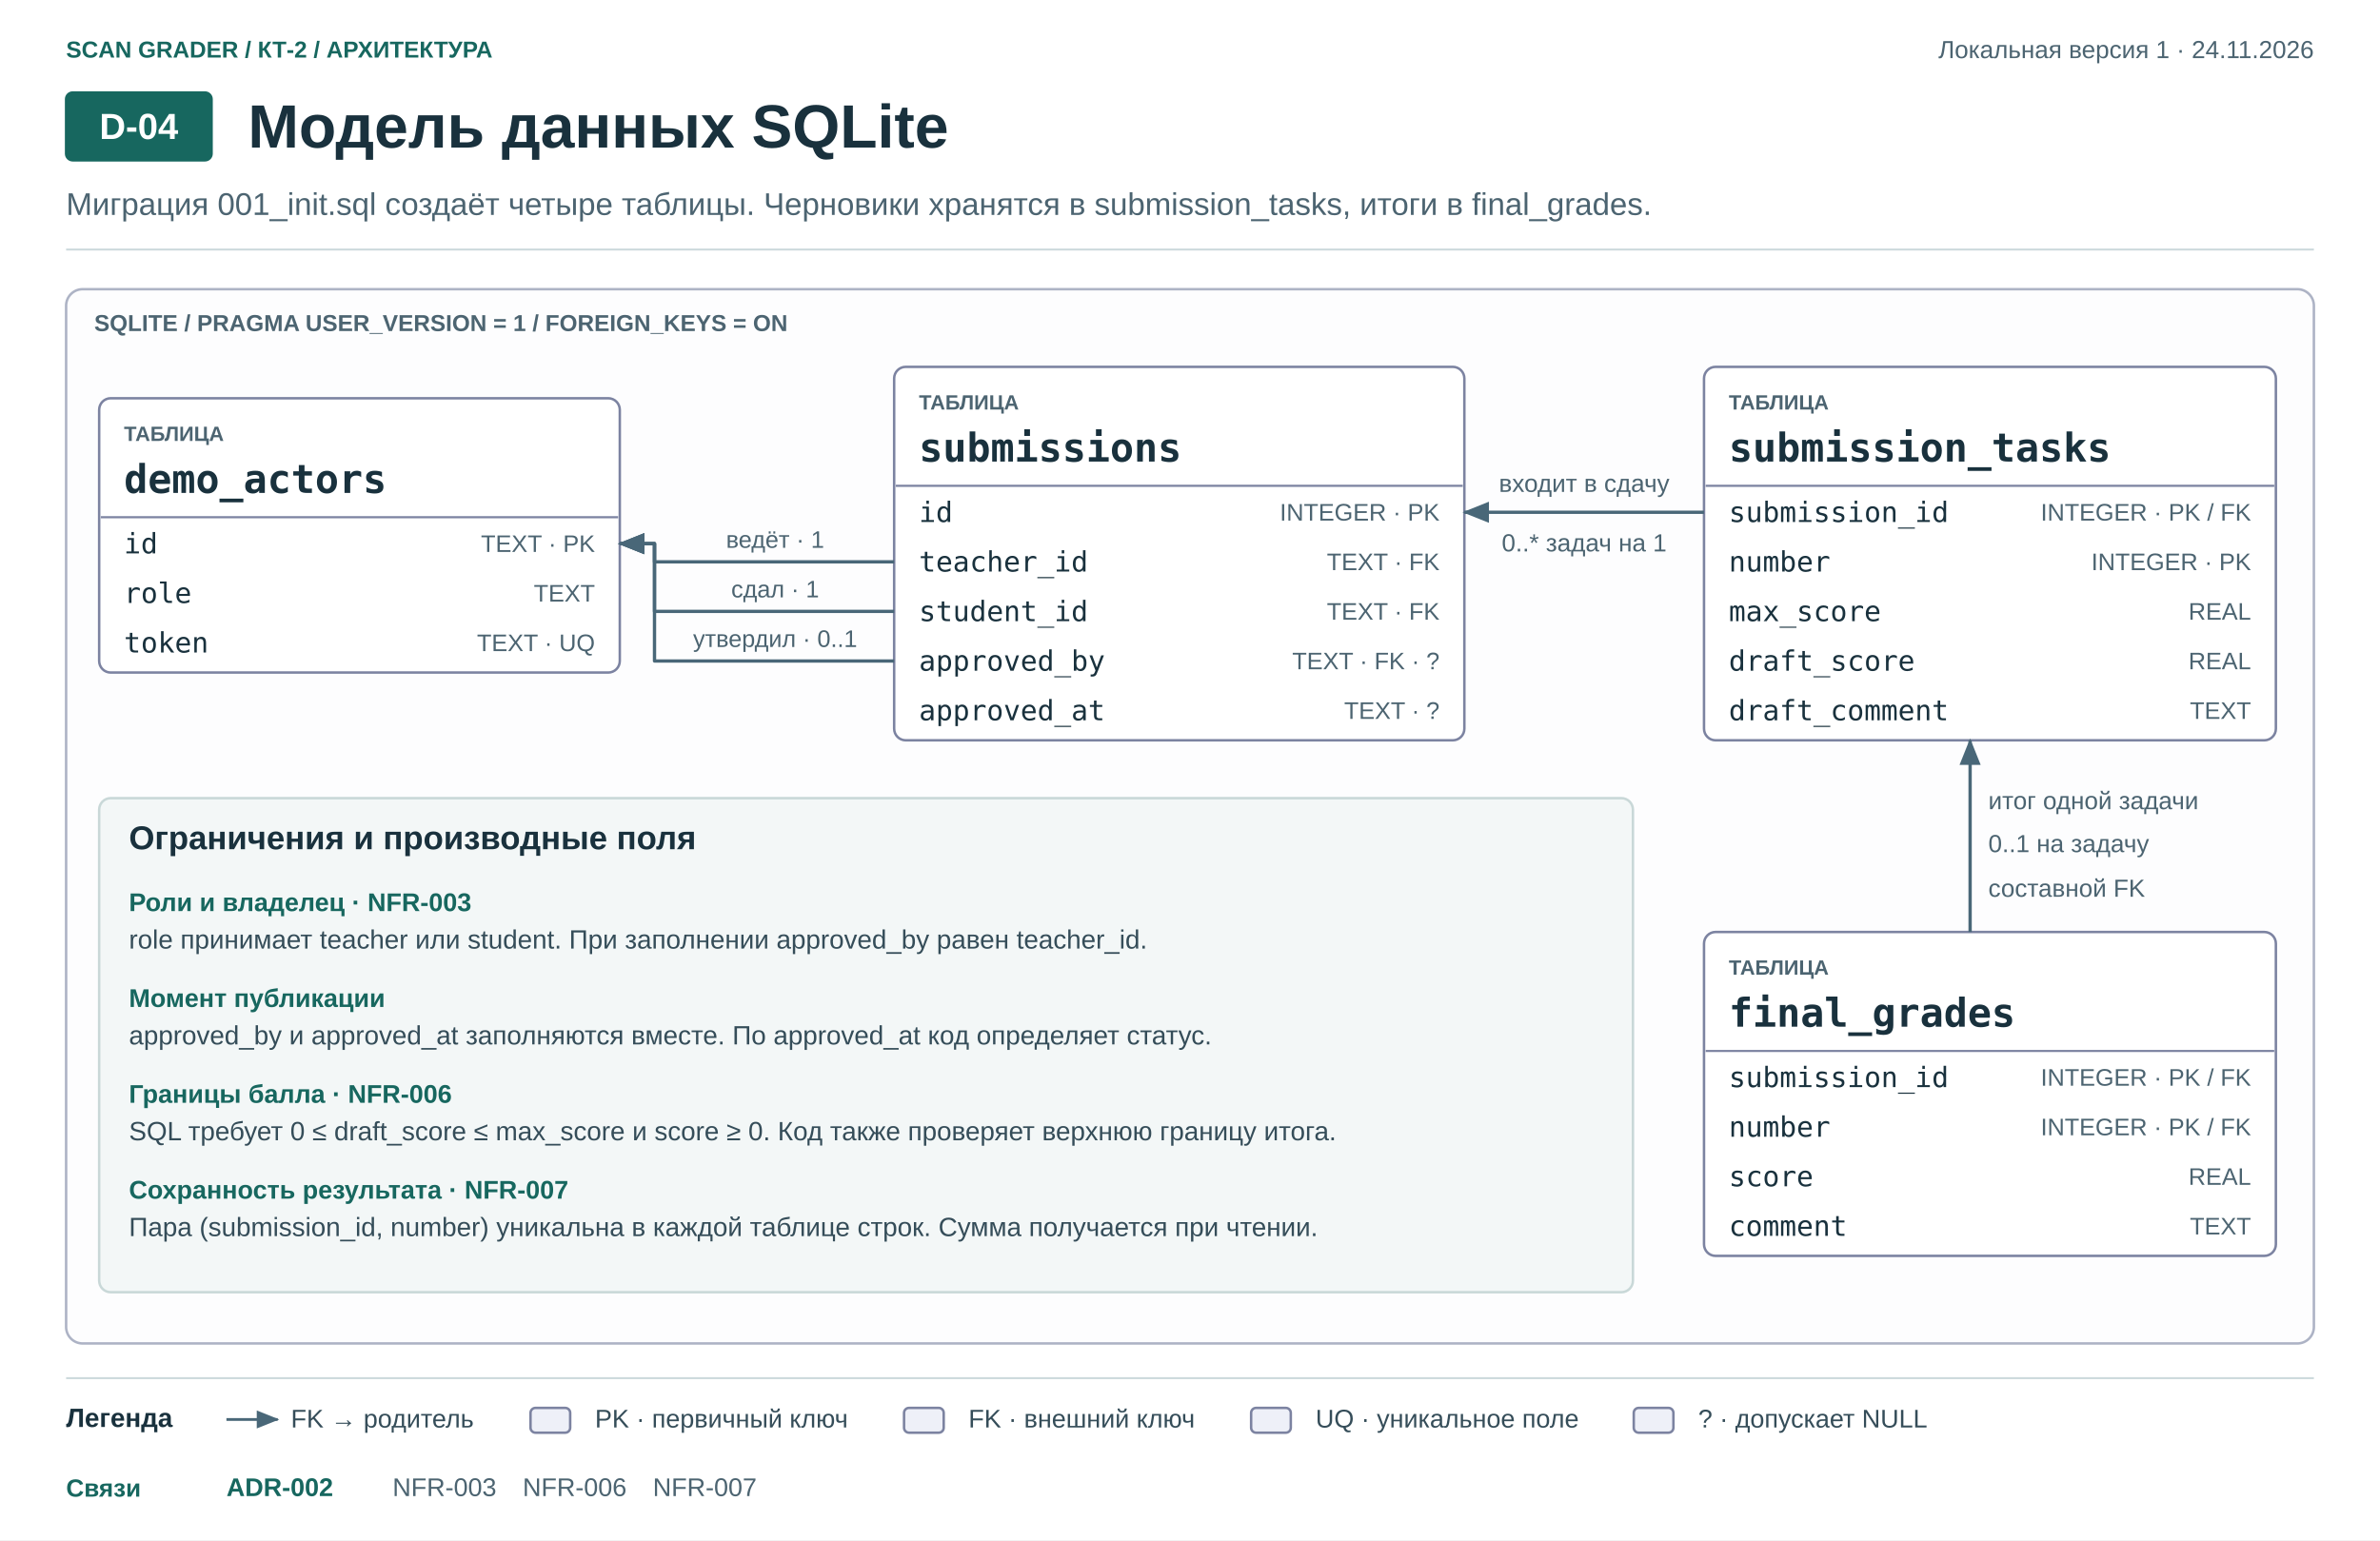
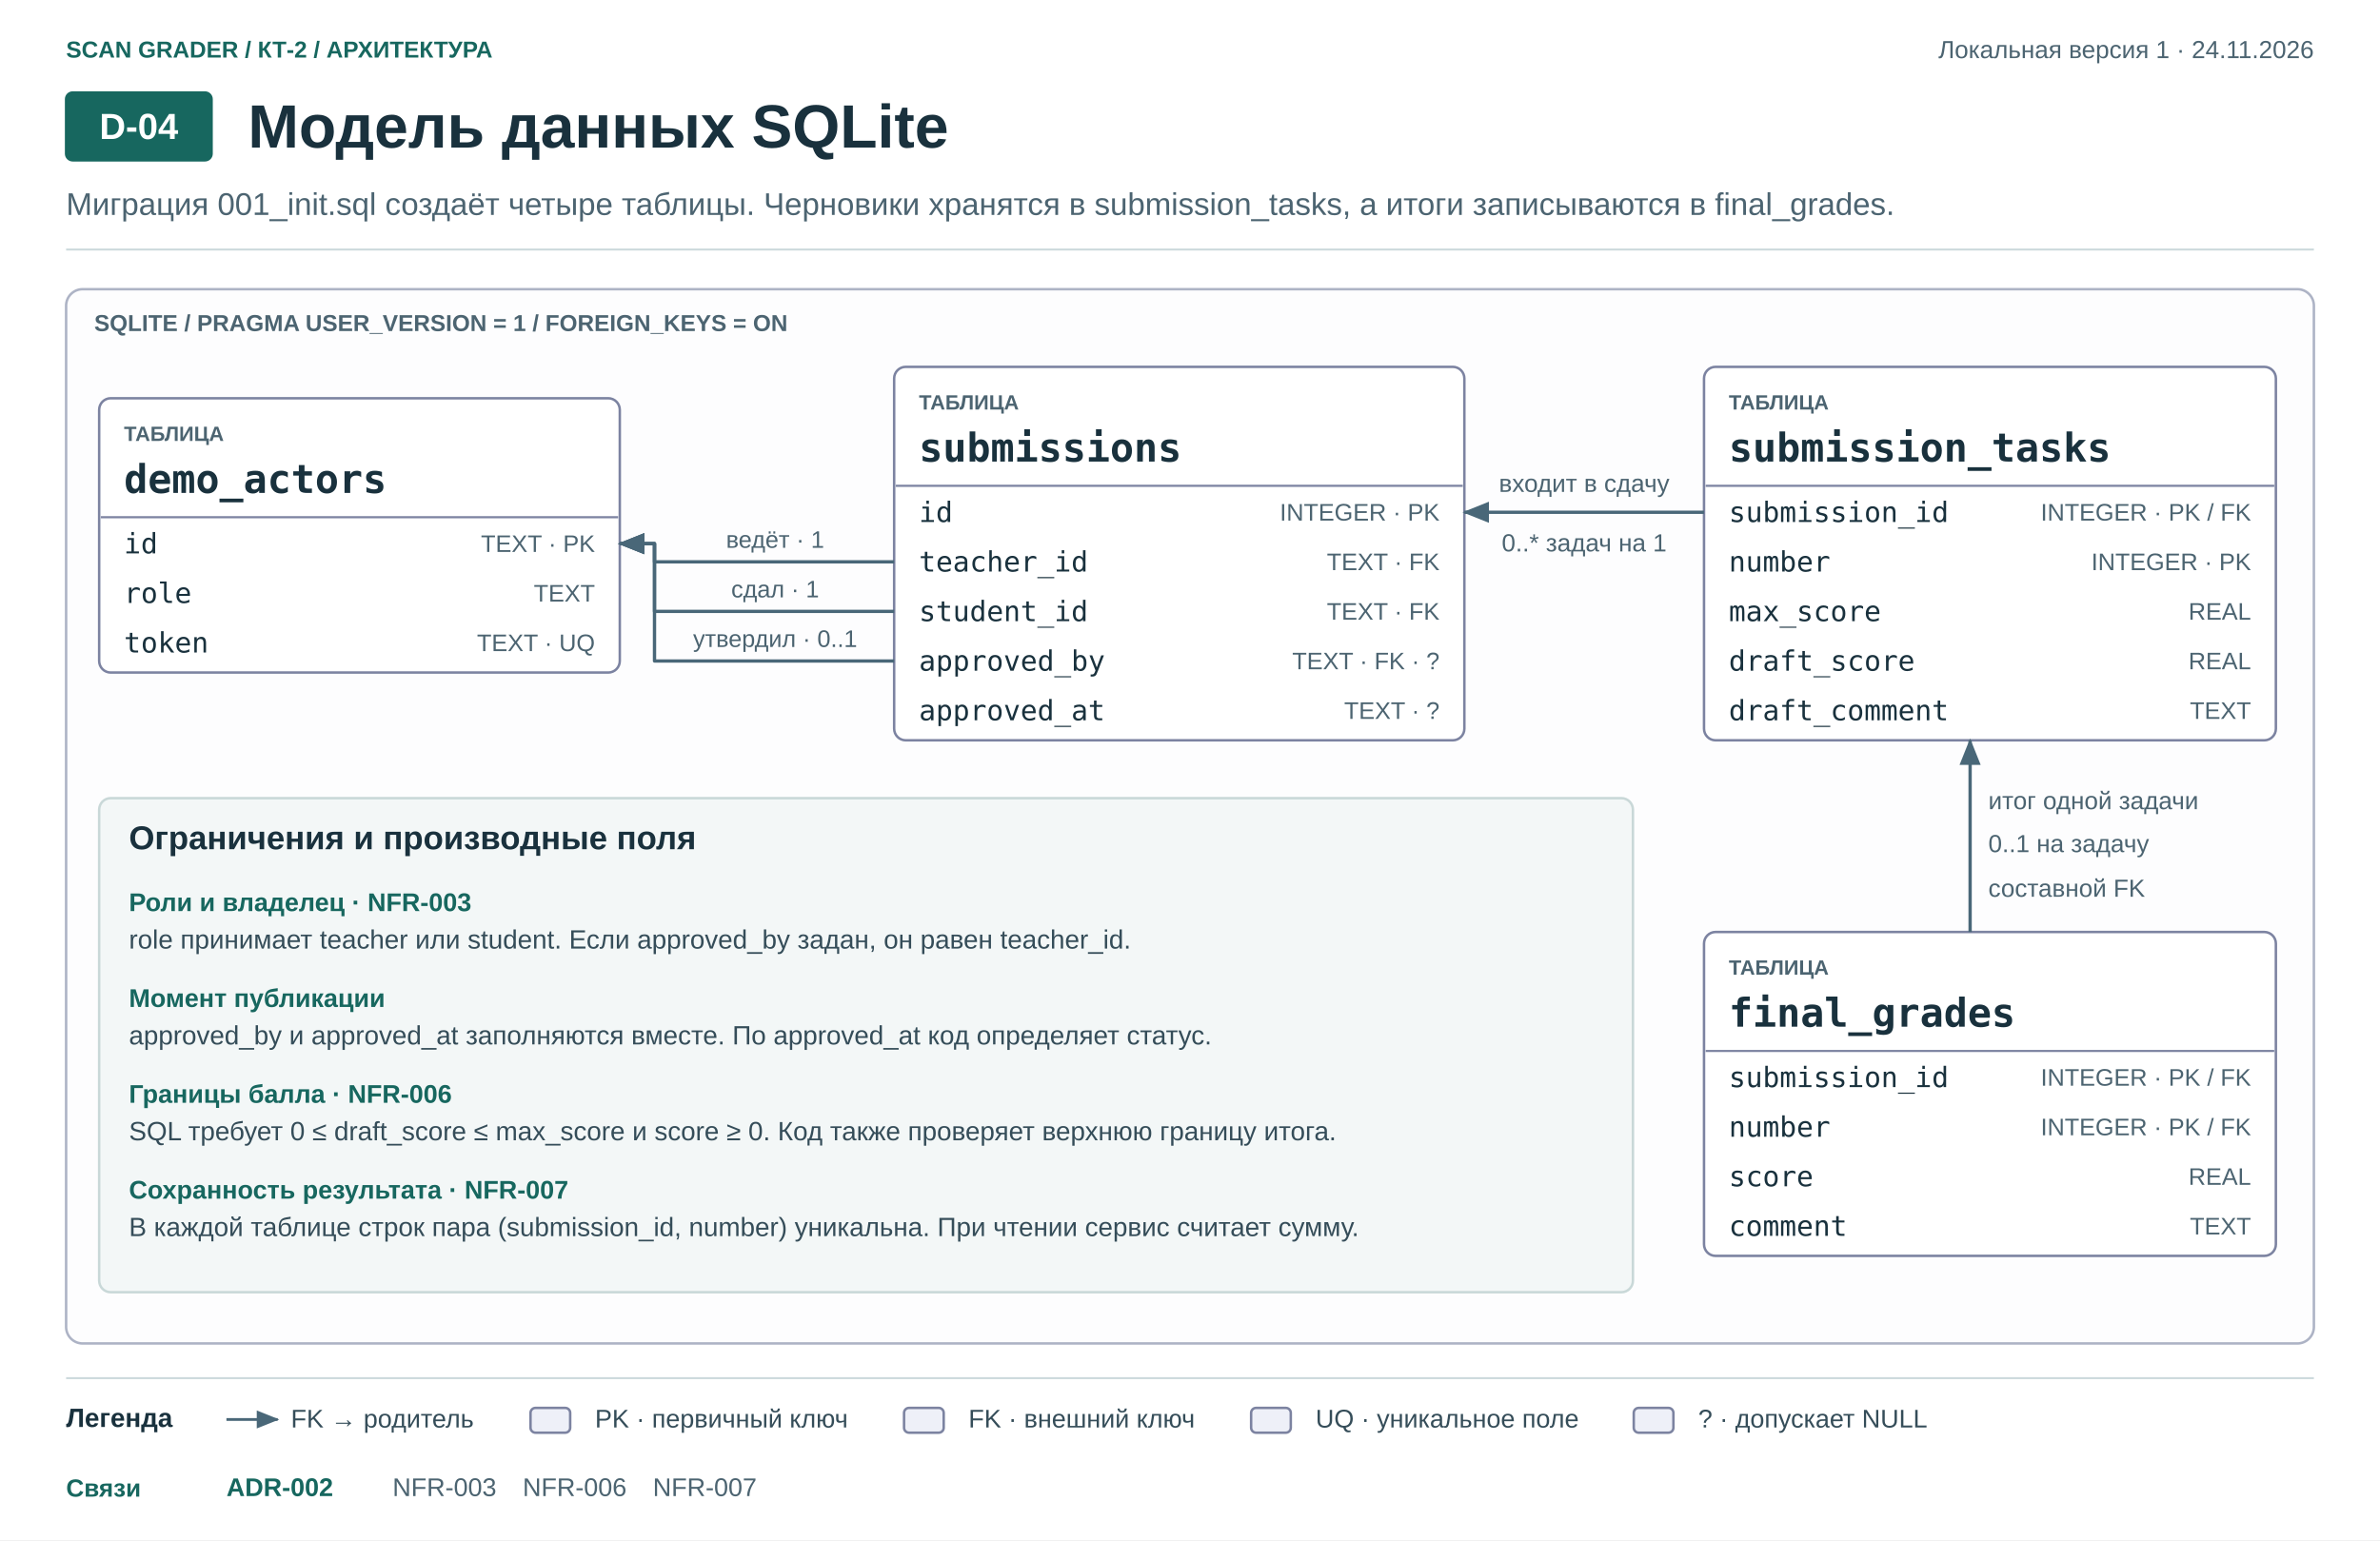
<svg xmlns="http://www.w3.org/2000/svg" xmlns:xlink="http://www.w3.org/1999/xlink" width="1440" height="932" viewBox="0 0 1440 932" role="img" aria-labelledby="title description" data-page="D-04">
  <defs>
    <marker id="arrow-regular" viewBox="0 0 10 8" refX="9.3" refY="4" orient="auto" markerWidth="8" markerHeight="7">
      <path fill="#496778" d="M0,0 L10,4 L0,8 Z" />
    </marker>
    <marker id="arrow-plan" viewBox="0 0 10 8" refX="9.3" refY="4" orient="auto" markerWidth="8" markerHeight="7">
      <path fill="#886420" d="M0,0 L10,4 L0,8 Z" />
    </marker>
    <marker id="arrow-exp" viewBox="0 0 10 8" refX="9.3" refY="4" orient="auto" markerWidth="8" markerHeight="7">
      <path fill="#725789" d="M0,0 L10,4 L0,8 Z" />
    </marker>
    <marker id="arrow-error" viewBox="0 0 10 8" refX="9.3" refY="4" orient="auto" markerWidth="8" markerHeight="7">
      <path fill="#994441" d="M0,0 L10,4 L0,8 Z" />
    </marker>
  </defs>
  <rect x="0" y="0" width="1440" height="932" fill="white" />
  <text x="40" y="34.844" fill="#17675F" text-anchor="start" font-size="14" font-family="Arial, sans-serif" font-weight="700" data-cell="d04-item-1">SCAN GRADER    /    КТ-2    /    АРХИТЕКТУРА</text>
  <text x="1400" y="35.19" fill="#4C6471" text-anchor="end" font-size="15" font-family="Arial, sans-serif" font-weight="400" data-cell="d04-item-2">Локальная версия 1   ·   24.11.2026</text>
  <rect x="40" y="56" width="88" height="41" rx="4" fill="#17675F" stroke="#17675F" stroke-width="1.5" data-cell="d04-id" />
  <text x="84" y="84.112" fill="#FFFFFF" text-anchor="middle" font-size="22" font-family="Arial, sans-serif" font-weight="700" data-cell="d04-item-4">D-04</text>
  <text x="150" y="89.302" fill="#19313D" text-anchor="start" font-size="37" font-family="Arial, sans-serif" font-weight="700" data-cell="d04-item-5">Модель данных SQLite</text>
-   <text x="40" y="130.074" fill="#4C6471" text-anchor="start" font-size="19" font-family="Arial, sans-serif" font-weight="400" data-cell="d04-item-6">Миграция 001_init.sql создаёт четыре таблицы. Черновики хранятся в submission_tasks, итоги в final_grades.</text>
+   <text x="40" y="130.074" fill="#4C6471" text-anchor="start" font-size="19" font-family="Arial, sans-serif" font-weight="400" data-cell="d04-item-6">Миграция 001_init.sql создаёт четыре таблицы. Черновики хранятся в submission_tasks, а итоги записываются в final_grades.</text>
  <polyline points="40,151 1400,151" stroke="#CCD9DC" fill="none" stroke-width="1.2" stroke-linejoin="round" data-cell="d04-item-7" />
  <rect x="40" y="175" width="1360" height="638" rx="10" fill="#FDFDFE" stroke="#ADB3C5" stroke-width="1.5" data-cell="d04-schema" />
  <text x="57" y="200.344" fill="#4C6471" text-anchor="start" font-size="14" font-family="Arial, sans-serif" font-weight="700" data-cell="d04-item-9">SQLITE  /  PRAGMA USER_VERSION = 1  /  FOREIGN_KEYS = ON</text>
  <rect x="60" y="241" width="315" height="166" rx="7" fill="#FFFFFF" stroke="#7C83A1" stroke-width="1.5" data-cell="d04-actors" />
  <text x="75" y="266.825" fill="#4C6471" text-anchor="start" font-size="12.5" font-family="Arial, sans-serif" font-weight="700" data-cell="d04-item-11">ТАБЛИЦА</text>
  <text x="75" y="298.304" fill="#19313D" text-anchor="start" font-size="24" font-family="Consolas, monospace" font-weight="700" data-cell="d04-item-12">demo_actors</text>
  <polyline points="61,313 374,313" stroke="#7C83A1" fill="none" stroke-width="1.3" stroke-linejoin="round" data-cell="d04-item-13" />
  <text x="75" y="334.882" fill="#19313D" text-anchor="start" font-size="17" font-family="Consolas, monospace" font-weight="400" data-cell="d04-item-14">id</text>
  <text x="360" y="334.017" fill="#4C6471" text-anchor="end" font-size="14.5" font-family="Arial, sans-serif" font-weight="400" data-cell="d04-item-15">TEXT · PK</text>
  <text x="75" y="364.882" fill="#19313D" text-anchor="start" font-size="17" font-family="Consolas, monospace" font-weight="400" data-cell="d04-item-16">role</text>
  <text x="360" y="364.017" fill="#4C6471" text-anchor="end" font-size="14.5" font-family="Arial, sans-serif" font-weight="400" data-cell="d04-item-17">TEXT</text>
  <text x="75" y="394.882" fill="#19313D" text-anchor="start" font-size="17" font-family="Consolas, monospace" font-weight="400" data-cell="d04-item-18">token</text>
  <text x="360" y="394.017" fill="#4C6471" text-anchor="end" font-size="14.5" font-family="Arial, sans-serif" font-weight="400" data-cell="d04-item-19">TEXT · UQ</text>
  <rect x="541" y="222" width="345" height="226" rx="7" fill="#FFFFFF" stroke="#7C83A1" stroke-width="1.5" data-cell="d04-submissions" />
  <text x="556" y="247.825" fill="#4C6471" text-anchor="start" font-size="12.5" font-family="Arial, sans-serif" font-weight="700" data-cell="d04-item-21">ТАБЛИЦА</text>
  <text x="556" y="279.304" fill="#19313D" text-anchor="start" font-size="24" font-family="Consolas, monospace" font-weight="700" data-cell="d04-item-22">submissions</text>
  <polyline points="542,294 885,294" stroke="#7C83A1" fill="none" stroke-width="1.3" stroke-linejoin="round" data-cell="d04-item-23" />
  <text x="556" y="315.882" fill="#19313D" text-anchor="start" font-size="17" font-family="Consolas, monospace" font-weight="400" data-cell="d04-item-24">id</text>
  <text x="871" y="315.017" fill="#4C6471" text-anchor="end" font-size="14.5" font-family="Arial, sans-serif" font-weight="400" data-cell="d04-item-25">INTEGER · PK</text>
  <text x="556" y="345.882" fill="#19313D" text-anchor="start" font-size="17" font-family="Consolas, monospace" font-weight="400" data-cell="d04-item-26">teacher_id</text>
  <text x="871" y="345.017" fill="#4C6471" text-anchor="end" font-size="14.5" font-family="Arial, sans-serif" font-weight="400" data-cell="d04-item-27">TEXT · FK</text>
  <text x="556" y="375.882" fill="#19313D" text-anchor="start" font-size="17" font-family="Consolas, monospace" font-weight="400" data-cell="d04-item-28">student_id</text>
  <text x="871" y="375.017" fill="#4C6471" text-anchor="end" font-size="14.5" font-family="Arial, sans-serif" font-weight="400" data-cell="d04-item-29">TEXT · FK</text>
  <text x="556" y="405.882" fill="#19313D" text-anchor="start" font-size="17" font-family="Consolas, monospace" font-weight="400" data-cell="d04-item-30">approved_by</text>
  <text x="871" y="405.017" fill="#4C6471" text-anchor="end" font-size="14.5" font-family="Arial, sans-serif" font-weight="400" data-cell="d04-item-31">TEXT · FK · ?</text>
  <text x="556" y="435.882" fill="#19313D" text-anchor="start" font-size="17" font-family="Consolas, monospace" font-weight="400" data-cell="d04-item-32">approved_at</text>
  <text x="871" y="435.017" fill="#4C6471" text-anchor="end" font-size="14.5" font-family="Arial, sans-serif" font-weight="400" data-cell="d04-item-33">TEXT · ?</text>
  <rect x="1031" y="222" width="346" height="226" rx="7" fill="#FFFFFF" stroke="#7C83A1" stroke-width="1.5" data-cell="d04-tasks" />
  <text x="1046" y="247.825" fill="#4C6471" text-anchor="start" font-size="12.5" font-family="Arial, sans-serif" font-weight="700" data-cell="d04-item-35">ТАБЛИЦА</text>
  <text x="1046" y="279.304" fill="#19313D" text-anchor="start" font-size="24" font-family="Consolas, monospace" font-weight="700" data-cell="d04-item-36">submission_tasks</text>
  <polyline points="1032,294 1376,294" stroke="#7C83A1" fill="none" stroke-width="1.3" stroke-linejoin="round" data-cell="d04-item-37" />
  <text x="1046" y="315.882" fill="#19313D" text-anchor="start" font-size="17" font-family="Consolas, monospace" font-weight="400" data-cell="d04-item-38">submission_id</text>
  <text x="1362" y="315.017" fill="#4C6471" text-anchor="end" font-size="14.5" font-family="Arial, sans-serif" font-weight="400" data-cell="d04-item-39">INTEGER · PK / FK</text>
  <text x="1046" y="345.882" fill="#19313D" text-anchor="start" font-size="17" font-family="Consolas, monospace" font-weight="400" data-cell="d04-item-40">number</text>
  <text x="1362" y="345.017" fill="#4C6471" text-anchor="end" font-size="14.5" font-family="Arial, sans-serif" font-weight="400" data-cell="d04-item-41">INTEGER · PK</text>
  <text x="1046" y="375.882" fill="#19313D" text-anchor="start" font-size="17" font-family="Consolas, monospace" font-weight="400" data-cell="d04-item-42">max_score</text>
  <text x="1362" y="375.017" fill="#4C6471" text-anchor="end" font-size="14.5" font-family="Arial, sans-serif" font-weight="400" data-cell="d04-item-43">REAL</text>
  <text x="1046" y="405.882" fill="#19313D" text-anchor="start" font-size="17" font-family="Consolas, monospace" font-weight="400" data-cell="d04-item-44">draft_score</text>
  <text x="1362" y="405.017" fill="#4C6471" text-anchor="end" font-size="14.5" font-family="Arial, sans-serif" font-weight="400" data-cell="d04-item-45">REAL</text>
  <text x="1046" y="435.882" fill="#19313D" text-anchor="start" font-size="17" font-family="Consolas, monospace" font-weight="400" data-cell="d04-item-46">draft_comment</text>
  <text x="1362" y="435.017" fill="#4C6471" text-anchor="end" font-size="14.5" font-family="Arial, sans-serif" font-weight="400" data-cell="d04-item-47">TEXT</text>
  <rect x="1031" y="564" width="346" height="196" rx="7" fill="#FFFFFF" stroke="#7C83A1" stroke-width="1.5" data-cell="d04-grades" />
  <text x="1046" y="589.825" fill="#4C6471" text-anchor="start" font-size="12.5" font-family="Arial, sans-serif" font-weight="700" data-cell="d04-item-49">ТАБЛИЦА</text>
  <text x="1046" y="621.304" fill="#19313D" text-anchor="start" font-size="24" font-family="Consolas, monospace" font-weight="700" data-cell="d04-item-50">final_grades</text>
  <polyline points="1032,636 1376,636" stroke="#7C83A1" fill="none" stroke-width="1.3" stroke-linejoin="round" data-cell="d04-item-51" />
  <text x="1046" y="657.882" fill="#19313D" text-anchor="start" font-size="17" font-family="Consolas, monospace" font-weight="400" data-cell="d04-item-52">submission_id</text>
  <text x="1362" y="657.017" fill="#4C6471" text-anchor="end" font-size="14.5" font-family="Arial, sans-serif" font-weight="400" data-cell="d04-item-53">INTEGER · PK / FK</text>
  <text x="1046" y="687.882" fill="#19313D" text-anchor="start" font-size="17" font-family="Consolas, monospace" font-weight="400" data-cell="d04-item-54">number</text>
  <text x="1362" y="687.017" fill="#4C6471" text-anchor="end" font-size="14.5" font-family="Arial, sans-serif" font-weight="400" data-cell="d04-item-55">INTEGER · PK / FK</text>
  <text x="1046" y="717.882" fill="#19313D" text-anchor="start" font-size="17" font-family="Consolas, monospace" font-weight="400" data-cell="d04-item-56">score</text>
  <text x="1362" y="717.017" fill="#4C6471" text-anchor="end" font-size="14.5" font-family="Arial, sans-serif" font-weight="400" data-cell="d04-item-57">REAL</text>
  <text x="1046" y="747.882" fill="#19313D" text-anchor="start" font-size="17" font-family="Consolas, monospace" font-weight="400" data-cell="d04-item-58">comment</text>
  <text x="1362" y="747.017" fill="#4C6471" text-anchor="end" font-size="14.5" font-family="Arial, sans-serif" font-weight="400" data-cell="d04-item-59">TEXT</text>
  <polyline points="541,340 396,340 396,329 375,329" stroke="#496778" fill="none" stroke-width="2" stroke-linejoin="round" data-cell="d04-item-60" marker-end="url(#arrow-regular)" />
  <text x="469" y="331.517" fill="#4C6471" text-anchor="middle" font-size="14.5" font-family="Arial, sans-serif" font-weight="400" data-cell="d04-item-61">ведёт · 1</text>
  <polyline points="541,370 396,370 396,329 375,329" stroke="#496778" fill="none" stroke-width="2" stroke-linejoin="round" data-cell="d04-item-62" marker-end="url(#arrow-regular)" />
  <text x="469" y="361.517" fill="#4C6471" text-anchor="middle" font-size="14.5" font-family="Arial, sans-serif" font-weight="400" data-cell="d04-item-63">сдал · 1</text>
  <polyline points="541,400 396,400 396,329 375,329" stroke="#496778" fill="none" stroke-width="2" stroke-linejoin="round" data-cell="d04-item-64" marker-end="url(#arrow-regular)" />
  <text x="469" y="391.517" fill="#4C6471" text-anchor="middle" font-size="14.5" font-family="Arial, sans-serif" font-weight="400" data-cell="d04-item-65">утвердил · 0..1</text>
  <polyline points="1031,310 886,310" stroke="#496778" fill="none" stroke-width="2" stroke-linejoin="round" data-cell="d04-item-66" marker-end="url(#arrow-regular)" />
  <text x="958.5" y="297.69" fill="#4C6471" text-anchor="middle" font-size="15" font-family="Arial, sans-serif" font-weight="400" data-cell="d04-item-67">входит в сдачу</text>
  <text x="958.5" y="333.69" fill="#4C6471" text-anchor="middle" font-size="15" font-family="Arial, sans-serif" font-weight="400" data-cell="d04-item-68">0..* задач на 1</text>
  <polyline points="1192,564 1192,448" stroke="#496778" fill="none" stroke-width="2" stroke-linejoin="round" data-cell="d04-item-69" marker-end="url(#arrow-regular)" />
  <text x="1203" y="489.69" fill="#4C6471" text-anchor="start" font-size="15" font-family="Arial, sans-serif" font-weight="400" data-cell="d04-item-70">итог одной задачи</text>
  <text x="1203" y="515.69" fill="#4C6471" text-anchor="start" font-size="15" font-family="Arial, sans-serif" font-weight="400" data-cell="d04-item-71">0..1 на задачу</text>
  <text x="1203" y="542.69" fill="#4C6471" text-anchor="start" font-size="15" font-family="Arial, sans-serif" font-weight="400" data-cell="d04-item-72">составной FK</text>
  <rect x="60" y="483" width="928" height="299" rx="7" fill="#F3F7F7" stroke="#C9D8D8" stroke-width="1.5" data-cell="d04-constraints" />
  <text x="78" y="513.92" fill="#19313D" text-anchor="start" font-size="20" font-family="Arial, sans-serif" font-weight="700" data-cell="d04-item-74">Ограничения и производные поля</text>
  <text x="78" y="551.363" fill="#17675F" text-anchor="start" font-size="15.5" font-family="Arial, sans-serif" font-weight="700" data-cell="d04-item-75">Роли и владелец · NFR-003</text>
-   <text x="78" y="574.036" fill="#354D59" text-anchor="start" font-size="16" font-family="Arial, sans-serif" font-weight="400" data-cell="d04-item-76">role принимает teacher или student. При заполнении approved_by равен teacher_id.</text>
+   <text x="78" y="574.036" fill="#354D59" text-anchor="start" font-size="16" font-family="Arial, sans-serif" font-weight="400" data-cell="d04-item-76">role принимает teacher или student. Если approved_by задан, он равен teacher_id.</text>
  <text x="78" y="609.363" fill="#17675F" text-anchor="start" font-size="15.5" font-family="Arial, sans-serif" font-weight="700" data-cell="d04-item-77">Момент публикации</text>
  <text x="78" y="632.036" fill="#354D59" text-anchor="start" font-size="16" font-family="Arial, sans-serif" font-weight="400" data-cell="d04-item-78">approved_by и approved_at заполняются вместе. По approved_at код определяет статус.</text>
  <text x="78" y="667.363" fill="#17675F" text-anchor="start" font-size="15.5" font-family="Arial, sans-serif" font-weight="700" data-cell="d04-item-79">Границы балла · NFR-006</text>
  <text x="78" y="690.036" fill="#354D59" text-anchor="start" font-size="16" font-family="Arial, sans-serif" font-weight="400" data-cell="d04-item-80">SQL требует 0 ≤ draft_score ≤ max_score и score ≥ 0. Код также проверяет верхнюю границу итога.</text>
  <text x="78" y="725.363" fill="#17675F" text-anchor="start" font-size="15.5" font-family="Arial, sans-serif" font-weight="700" data-cell="d04-item-81">Сохранность результата · NFR-007</text>
-   <text x="78" y="748.036" fill="#354D59" text-anchor="start" font-size="16" font-family="Arial, sans-serif" font-weight="400" data-cell="d04-item-82">Пара (submission_id, number) уникальна в каждой таблице строк. Сумма получается при чтении.</text>
+   <text x="78" y="748.036" fill="#354D59" text-anchor="start" font-size="16" font-family="Arial, sans-serif" font-weight="400" data-cell="d04-item-82">В каждой таблице строк пара (submission_id, number) уникальна. При чтении сервис считает сумму.</text>
  <polyline points="40,834 1400,834" stroke="#CCD9DC" fill="none" stroke-width="1.2" stroke-linejoin="round" data-cell="d04-item-83" />
  <text x="40" y="863.536" fill="#19313D" text-anchor="start" font-size="16" font-family="Arial, sans-serif" font-weight="700" data-cell="d04-item-84">Легенда</text>
  <polyline points="137,859 168,859" stroke="#496778" fill="none" stroke-width="1.7" stroke-linejoin="round" data-cell="d04-item-85" marker-end="url(#arrow-regular)" />
  <text x="176" y="863.863" fill="#354D59" text-anchor="start" font-size="15.5" font-family="Arial, sans-serif" font-weight="400" data-cell="d04-item-86">FK → родитель</text>
  <rect x="320.984" y="852" width="24" height="15" rx="3" fill="#EEF0F8" stroke="#7C83A1" stroke-width="1.5" data-cell="d04-item-87" />
  <text x="359.984" y="863.863" fill="#354D59" text-anchor="start" font-size="15.5" font-family="Arial, sans-serif" font-weight="400" data-cell="d04-item-88">PK · первичный ключ</text>
  <rect x="546.984" y="852" width="24" height="15" rx="3" fill="#EEF0F8" stroke="#7C83A1" stroke-width="1.5" data-cell="d04-item-89" />
  <text x="585.984" y="863.863" fill="#354D59" text-anchor="start" font-size="15.5" font-family="Arial, sans-serif" font-weight="400" data-cell="d04-item-90">FK · внешний ключ</text>
  <rect x="756.984" y="852" width="24" height="15" rx="3" fill="#EEF0F8" stroke="#7C83A1" stroke-width="1.5" data-cell="d04-item-91" />
  <text x="795.984" y="863.863" fill="#354D59" text-anchor="start" font-size="15.5" font-family="Arial, sans-serif" font-weight="400" data-cell="d04-item-92">UQ · уникальное поле</text>
  <rect x="988.484" y="852" width="24" height="15" rx="3" fill="#EEF0F8" stroke="#7C83A1" stroke-width="1.5" data-cell="d04-item-93" />
  <text x="1027.484" y="863.863" fill="#354D59" text-anchor="start" font-size="15.5" font-family="Arial, sans-serif" font-weight="400" data-cell="d04-item-94">? · допускает NULL</text>
  <text x="40" y="905.69" fill="#17675F" text-anchor="start" font-size="15" font-family="Arial, sans-serif" font-weight="700" data-cell="d04-item-95">Связи</text>
  <a href="../adr/ADR-002-storage.md" xlink:href="../adr/ADR-002-storage.md">
    <text x="137" y="905.363" fill="#17675F" text-anchor="start" font-size="15.5" font-family="Arial, sans-serif" font-weight="700" data-cell="d04-item-96">ADR-002</text>
  </a>
  <a href="../requirements/nfr.md" xlink:href="../requirements/nfr.md">
    <text x="237.5" y="905.363" fill="#4C6471" text-anchor="start" font-size="15.5" font-family="Arial, sans-serif" font-weight="400" data-cell="d04-item-97">NFR-003</text>
  </a>
  <a href="../requirements/nfr.md" xlink:href="../requirements/nfr.md">
    <text x="316.25" y="905.363" fill="#4C6471" text-anchor="start" font-size="15.5" font-family="Arial, sans-serif" font-weight="400" data-cell="d04-item-98">NFR-006</text>
  </a>
  <a href="../requirements/nfr.md" xlink:href="../requirements/nfr.md">
    <text x="395" y="905.363" fill="#4C6471" text-anchor="start" font-size="15.5" font-family="Arial, sans-serif" font-weight="400" data-cell="d04-item-99">NFR-007</text>
  </a>
</svg>
